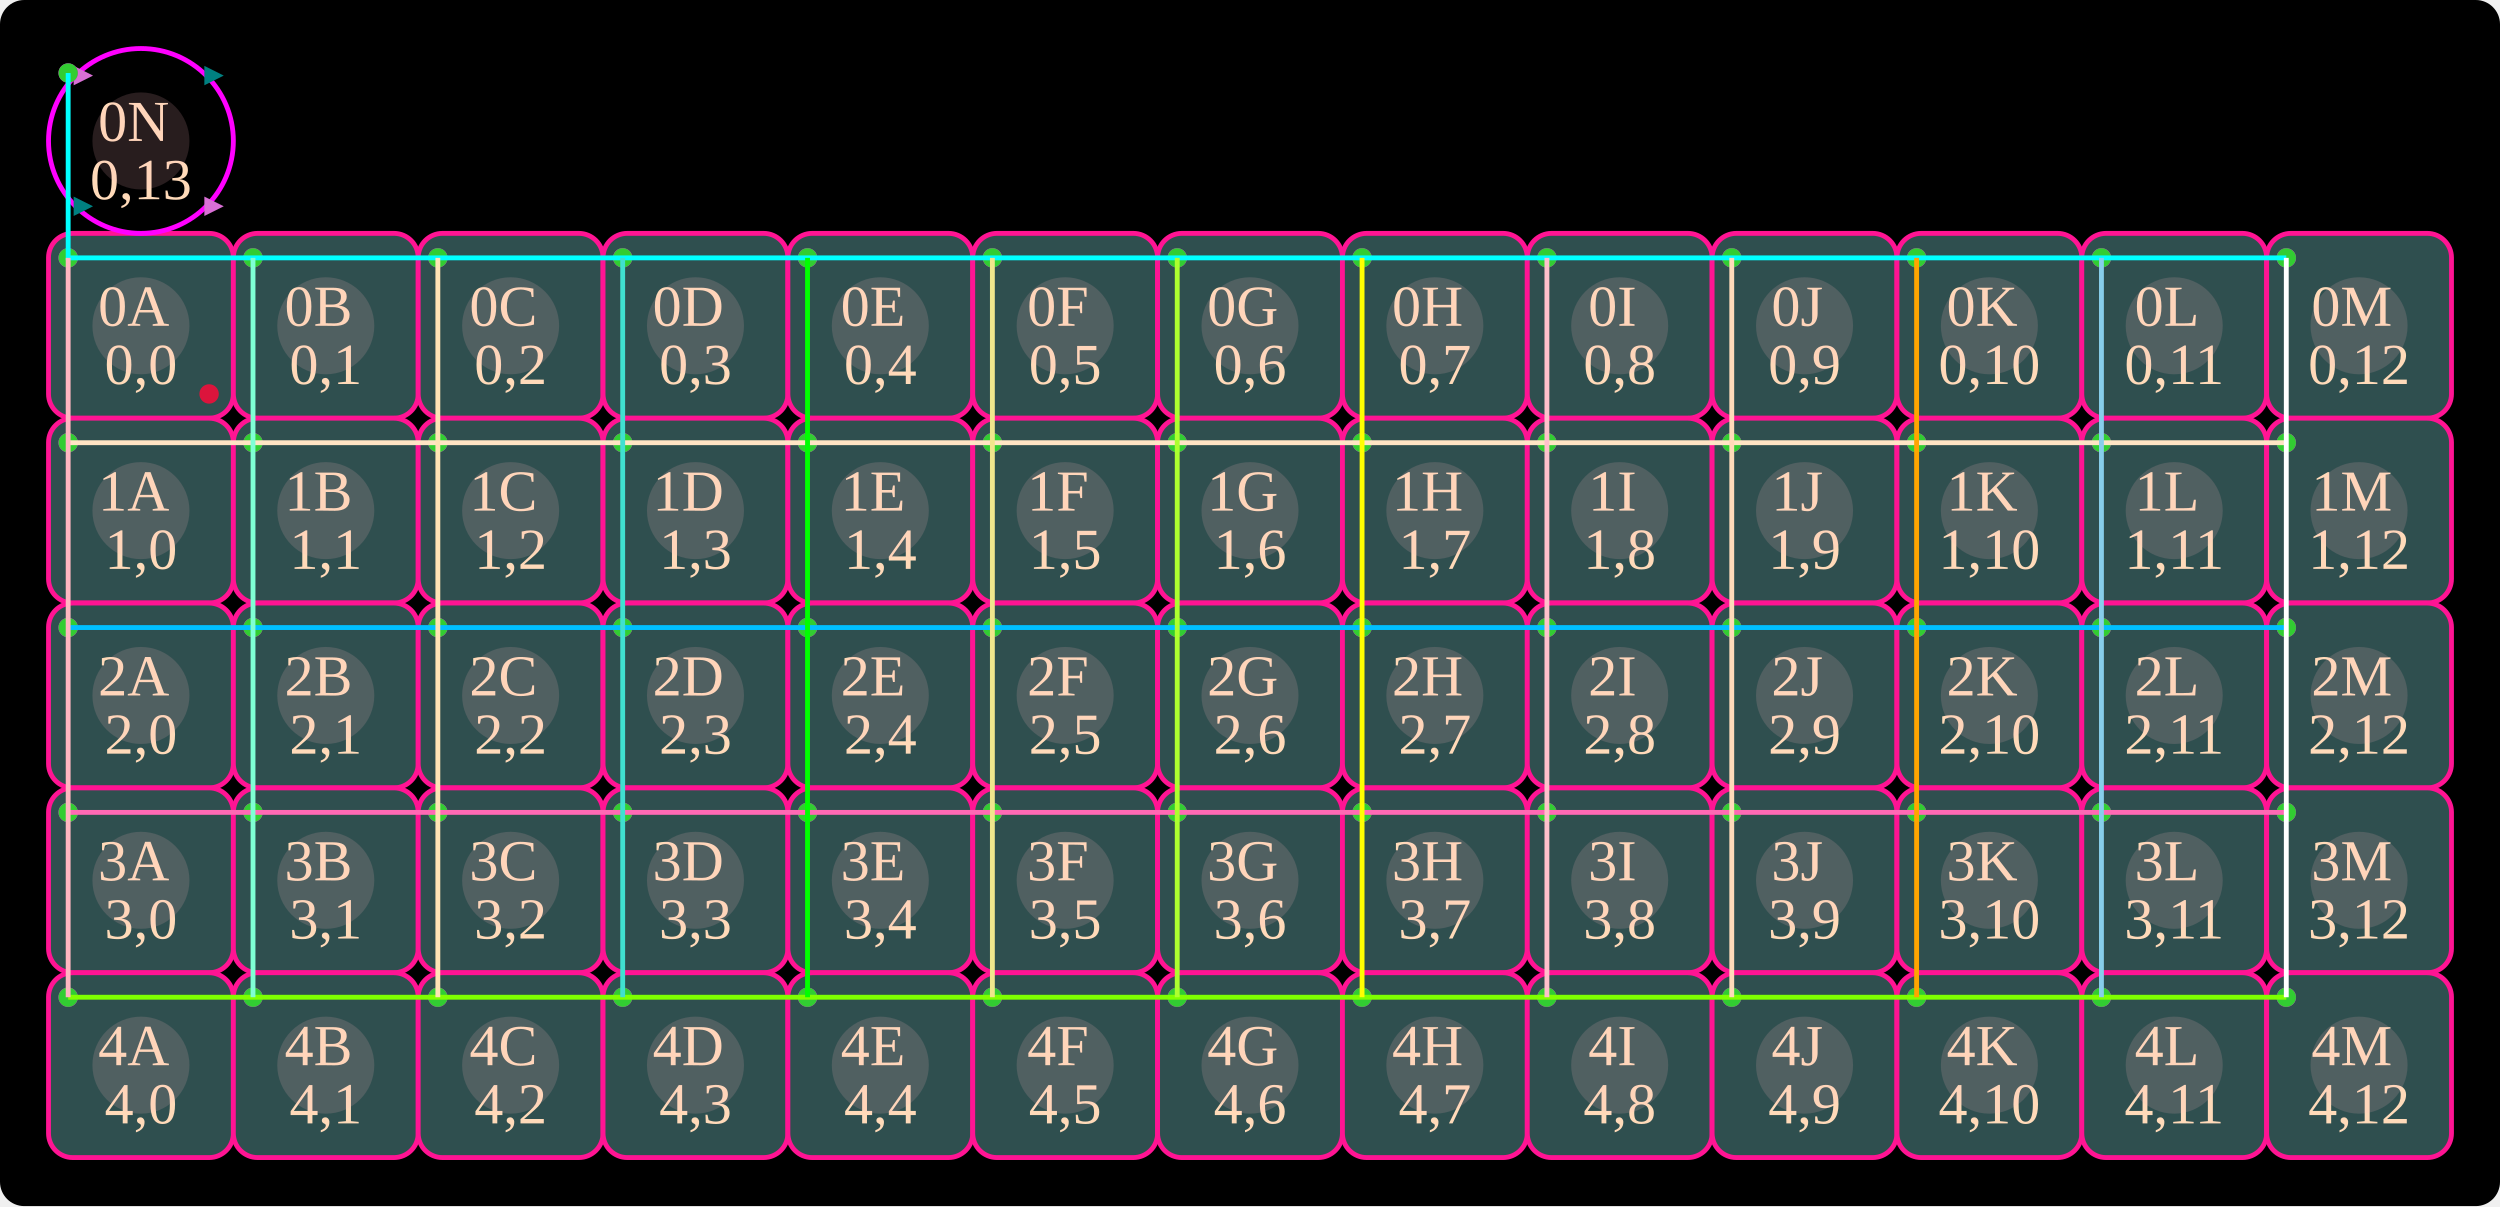
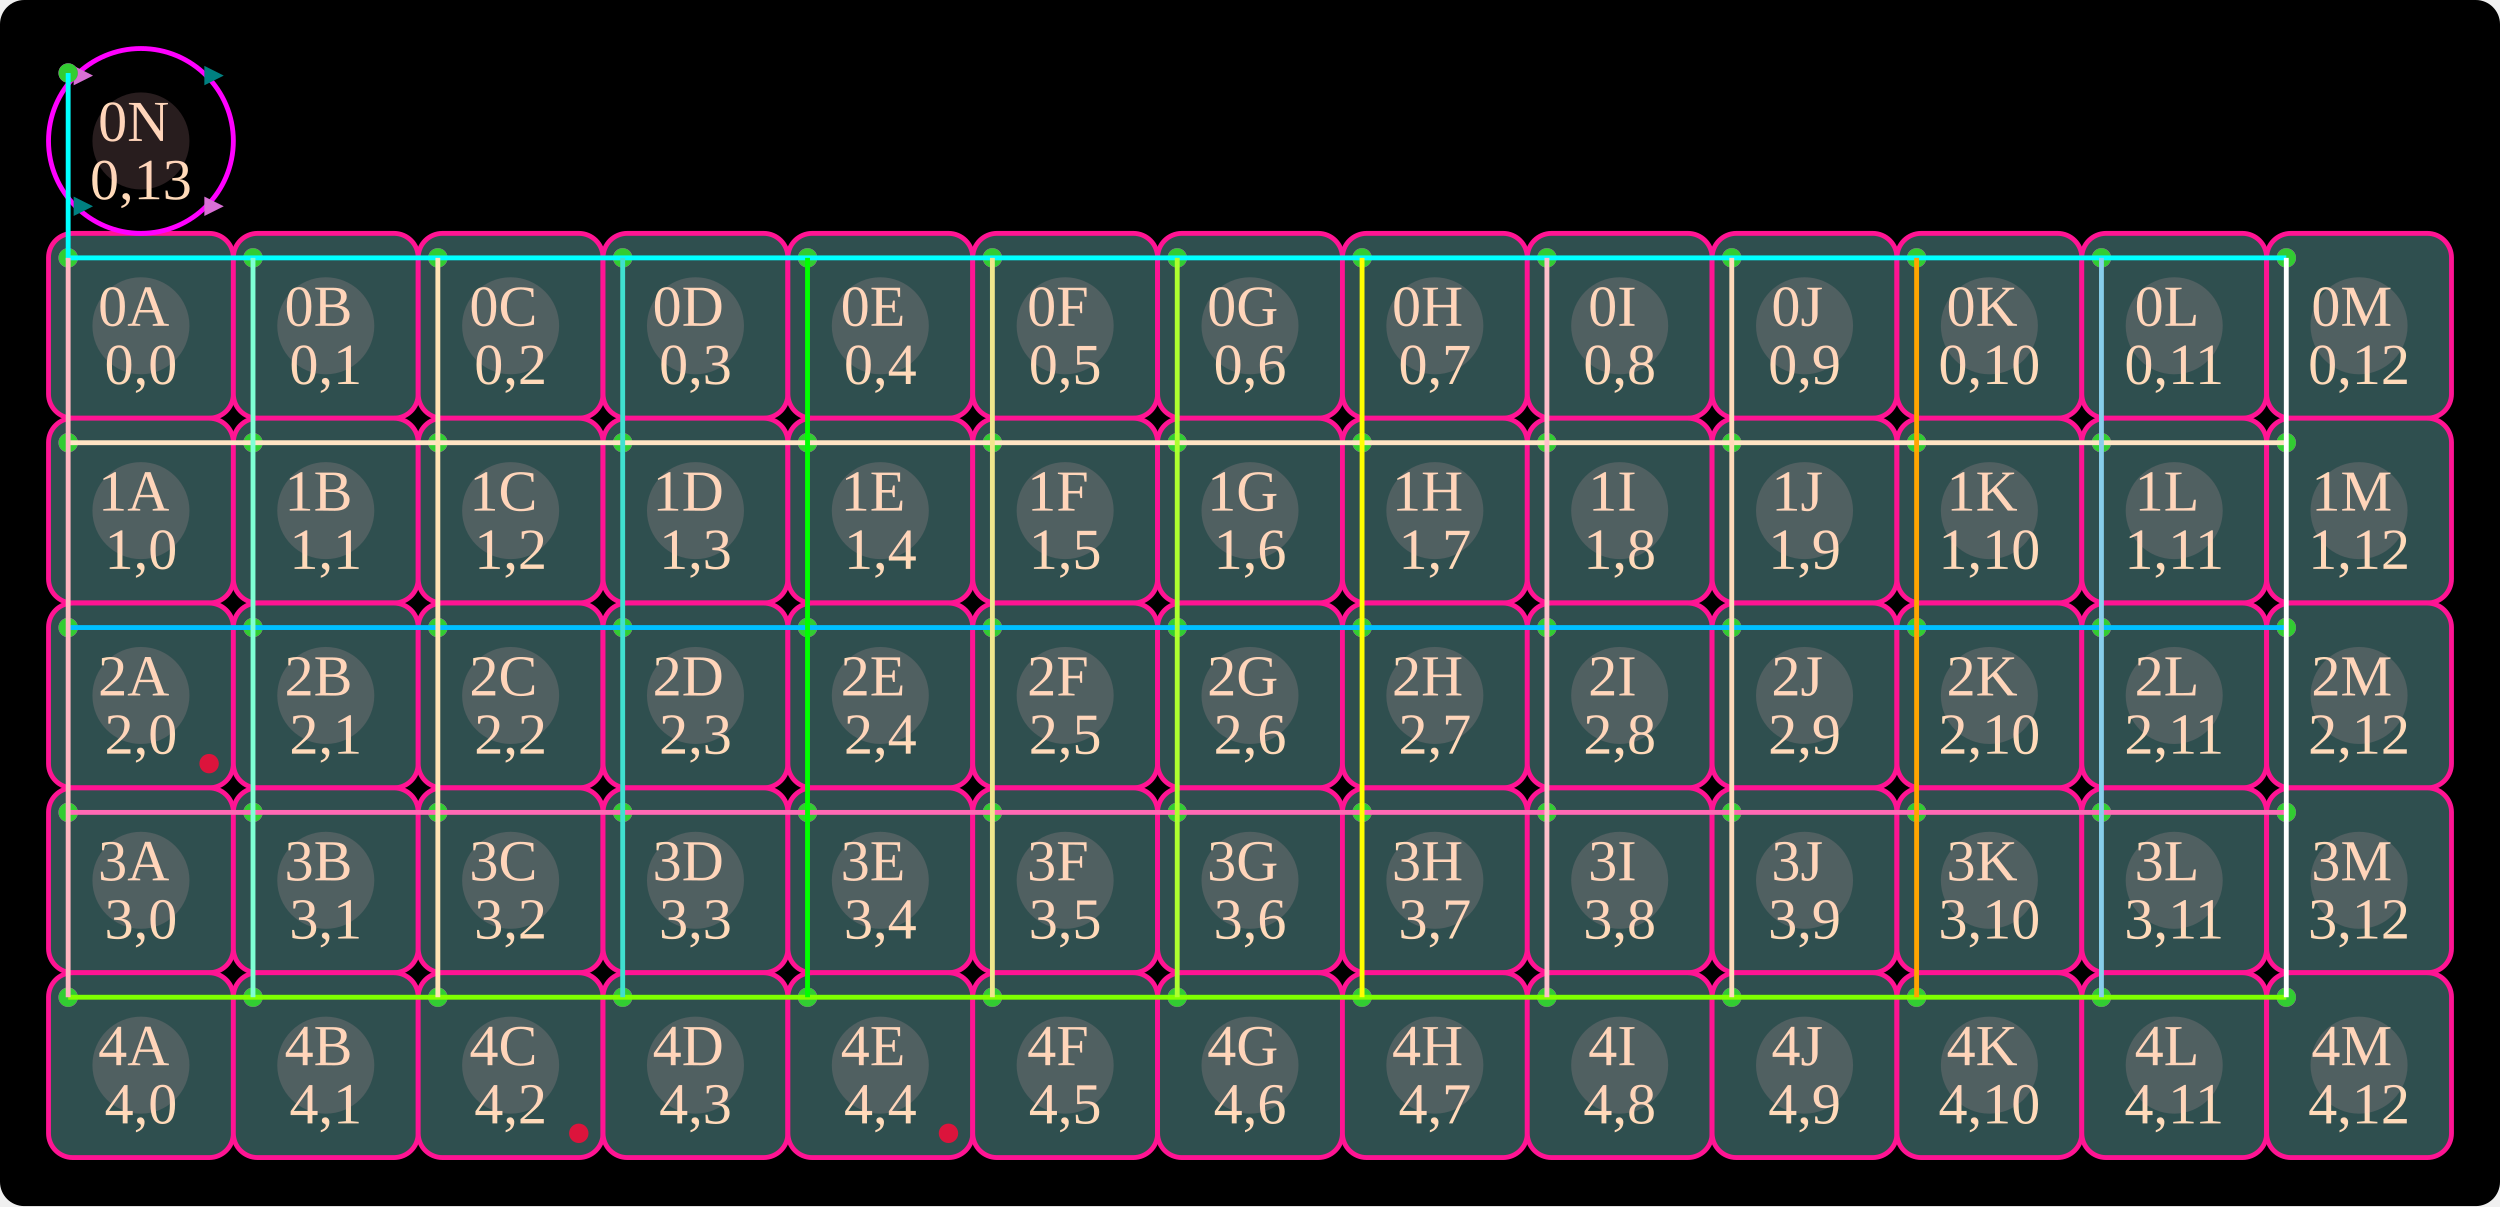
<svg xmlns="http://www.w3.org/2000/svg" width="1288.25" height="621.5" viewBox="-5 -5 257.65 124.3">
  <defs>
    <marker markerWidth="4.0" markerHeight="4.04" viewBox="-0.1 -0.51 1.0 1.01" orient="auto" id="d0">
      <path d="M-0.1,0.5 L-0.1,-0.5 L0.9,0 Z" fill="orchid" />
    </marker>
    <marker markerWidth="4.0" markerHeight="4.04" viewBox="-0.1 -0.51 1.0 1.01" orient="auto" id="d1">
      <path d="M-0.1,0.5 L-0.1,-0.5 L0.9,0 Z" fill="teal" />
    </marker>
  </defs>
  <rect x="-5" y="-5" width="257.65" height="124.3" fill="black" rx="2.5" ry="2.5" />
  <rect x="0.0" y="19.05" width="19.05" height="19.05" rx="2.5" ry="2.5" fill="darkslategray" stroke="deeppink" stroke-width="0.5" />
  <rect x="19.05" y="19.05" width="19.05" height="19.05" rx="2.5" ry="2.5" fill="darkslategray" stroke="deeppink" stroke-width="0.5" />
  <rect x="38.1" y="19.05" width="19.05" height="19.05" rx="2.5" ry="2.5" fill="darkslategray" stroke="deeppink" stroke-width="0.5" />
  <rect x="57.15" y="19.05" width="19.05" height="19.05" rx="2.5" ry="2.5" fill="darkslategray" stroke="deeppink" stroke-width="0.5" />
  <rect x="76.2" y="19.05" width="19.05" height="19.05" rx="2.5" ry="2.5" fill="darkslategray" stroke="deeppink" stroke-width="0.5" />
  <rect x="95.25" y="19.05" width="19.05" height="19.05" rx="2.5" ry="2.5" fill="darkslategray" stroke="deeppink" stroke-width="0.5" />
  <rect x="114.3" y="19.05" width="19.05" height="19.05" rx="2.5" ry="2.5" fill="darkslategray" stroke="deeppink" stroke-width="0.5" />
  <rect x="133.35" y="19.05" width="19.05" height="19.05" rx="2.5" ry="2.5" fill="darkslategray" stroke="deeppink" stroke-width="0.5" />
  <rect x="152.4" y="19.05" width="19.05" height="19.05" rx="2.5" ry="2.5" fill="darkslategray" stroke="deeppink" stroke-width="0.5" />
  <rect x="171.45" y="19.05" width="19.05" height="19.05" rx="2.5" ry="2.5" fill="darkslategray" stroke="deeppink" stroke-width="0.5" />
  <rect x="190.5" y="19.05" width="19.05" height="19.05" rx="2.5" ry="2.5" fill="darkslategray" stroke="deeppink" stroke-width="0.5" />
  <rect x="209.55" y="19.05" width="19.05" height="19.05" rx="2.5" ry="2.5" fill="darkslategray" stroke="deeppink" stroke-width="0.5" />
  <rect x="228.6" y="19.05" width="19.05" height="19.05" rx="2.5" ry="2.5" fill="darkslategray" stroke="deeppink" stroke-width="0.5" />
  <rect x="0.0" y="38.1" width="19.05" height="19.05" rx="2.5" ry="2.5" fill="darkslategray" stroke="deeppink" stroke-width="0.5" />
  <rect x="19.05" y="38.1" width="19.05" height="19.05" rx="2.5" ry="2.5" fill="darkslategray" stroke="deeppink" stroke-width="0.5" />
  <rect x="38.1" y="38.1" width="19.05" height="19.05" rx="2.5" ry="2.5" fill="darkslategray" stroke="deeppink" stroke-width="0.5" />
  <rect x="57.15" y="38.1" width="19.05" height="19.05" rx="2.5" ry="2.5" fill="darkslategray" stroke="deeppink" stroke-width="0.5" />
  <rect x="76.2" y="38.1" width="19.05" height="19.05" rx="2.5" ry="2.5" fill="darkslategray" stroke="deeppink" stroke-width="0.5" />
  <rect x="95.25" y="38.1" width="19.05" height="19.05" rx="2.5" ry="2.5" fill="darkslategray" stroke="deeppink" stroke-width="0.5" />
  <rect x="114.3" y="38.1" width="19.05" height="19.05" rx="2.5" ry="2.5" fill="darkslategray" stroke="deeppink" stroke-width="0.5" />
  <rect x="133.35" y="38.1" width="19.05" height="19.05" rx="2.5" ry="2.5" fill="darkslategray" stroke="deeppink" stroke-width="0.5" />
  <rect x="152.4" y="38.1" width="19.05" height="19.05" rx="2.5" ry="2.5" fill="darkslategray" stroke="deeppink" stroke-width="0.5" />
  <rect x="171.45" y="38.1" width="19.05" height="19.05" rx="2.5" ry="2.5" fill="darkslategray" stroke="deeppink" stroke-width="0.5" />
  <rect x="190.5" y="38.1" width="19.05" height="19.05" rx="2.5" ry="2.5" fill="darkslategray" stroke="deeppink" stroke-width="0.5" />
  <rect x="209.55" y="38.1" width="19.05" height="19.05" rx="2.5" ry="2.5" fill="darkslategray" stroke="deeppink" stroke-width="0.5" />
  <rect x="228.6" y="38.1" width="19.05" height="19.05" rx="2.5" ry="2.5" fill="darkslategray" stroke="deeppink" stroke-width="0.5" />
  <rect x="0.0" y="57.15" width="19.05" height="19.05" rx="2.5" ry="2.5" fill="darkslategray" stroke="deeppink" stroke-width="0.5" />
  <rect x="19.05" y="57.15" width="19.05" height="19.05" rx="2.5" ry="2.5" fill="darkslategray" stroke="deeppink" stroke-width="0.5" />
  <rect x="38.1" y="57.15" width="19.05" height="19.05" rx="2.5" ry="2.5" fill="darkslategray" stroke="deeppink" stroke-width="0.5" />
  <rect x="57.15" y="57.15" width="19.05" height="19.05" rx="2.5" ry="2.5" fill="darkslategray" stroke="deeppink" stroke-width="0.5" />
  <rect x="76.2" y="57.15" width="19.05" height="19.05" rx="2.5" ry="2.5" fill="darkslategray" stroke="deeppink" stroke-width="0.5" />
  <rect x="95.25" y="57.15" width="19.05" height="19.05" rx="2.5" ry="2.5" fill="darkslategray" stroke="deeppink" stroke-width="0.5" />
  <rect x="114.3" y="57.15" width="19.05" height="19.05" rx="2.5" ry="2.5" fill="darkslategray" stroke="deeppink" stroke-width="0.5" />
  <rect x="133.35" y="57.15" width="19.05" height="19.05" rx="2.5" ry="2.5" fill="darkslategray" stroke="deeppink" stroke-width="0.5" />
  <rect x="152.4" y="57.15" width="19.05" height="19.05" rx="2.5" ry="2.5" fill="darkslategray" stroke="deeppink" stroke-width="0.5" />
  <rect x="171.45" y="57.15" width="19.05" height="19.05" rx="2.5" ry="2.5" fill="darkslategray" stroke="deeppink" stroke-width="0.5" />
  <rect x="190.5" y="57.15" width="19.05" height="19.05" rx="2.5" ry="2.5" fill="darkslategray" stroke="deeppink" stroke-width="0.5" />
  <rect x="209.55" y="57.15" width="19.05" height="19.05" rx="2.5" ry="2.5" fill="darkslategray" stroke="deeppink" stroke-width="0.5" />
  <rect x="228.6" y="57.15" width="19.05" height="19.05" rx="2.5" ry="2.5" fill="darkslategray" stroke="deeppink" stroke-width="0.5" />
  <rect x="0.0" y="76.2" width="19.05" height="19.05" rx="2.5" ry="2.5" fill="darkslategray" stroke="deeppink" stroke-width="0.5" />
  <rect x="19.05" y="76.2" width="19.05" height="19.05" rx="2.5" ry="2.5" fill="darkslategray" stroke="deeppink" stroke-width="0.5" />
  <rect x="38.1" y="76.2" width="19.05" height="19.05" rx="2.5" ry="2.5" fill="darkslategray" stroke="deeppink" stroke-width="0.5" />
  <rect x="57.15" y="76.2" width="19.05" height="19.05" rx="2.5" ry="2.5" fill="darkslategray" stroke="deeppink" stroke-width="0.5" />
  <rect x="76.2" y="76.2" width="19.05" height="19.05" rx="2.5" ry="2.5" fill="darkslategray" stroke="deeppink" stroke-width="0.5" />
  <rect x="95.25" y="76.2" width="19.05" height="19.05" rx="2.5" ry="2.5" fill="darkslategray" stroke="deeppink" stroke-width="0.5" />
  <rect x="114.3" y="76.2" width="19.05" height="19.05" rx="2.5" ry="2.5" fill="darkslategray" stroke="deeppink" stroke-width="0.5" />
  <rect x="133.35" y="76.2" width="19.05" height="19.05" rx="2.5" ry="2.5" fill="darkslategray" stroke="deeppink" stroke-width="0.5" />
  <rect x="152.4" y="76.2" width="19.05" height="19.05" rx="2.5" ry="2.5" fill="darkslategray" stroke="deeppink" stroke-width="0.5" />
  <rect x="171.45" y="76.2" width="19.05" height="19.05" rx="2.5" ry="2.5" fill="darkslategray" stroke="deeppink" stroke-width="0.5" />
  <rect x="190.5" y="76.2" width="19.05" height="19.05" rx="2.5" ry="2.5" fill="darkslategray" stroke="deeppink" stroke-width="0.5" />
  <rect x="209.55" y="76.2" width="19.05" height="19.05" rx="2.5" ry="2.5" fill="darkslategray" stroke="deeppink" stroke-width="0.5" />
  <rect x="228.6" y="76.2" width="19.05" height="19.05" rx="2.5" ry="2.5" fill="darkslategray" stroke="deeppink" stroke-width="0.5" />
  <rect x="0.0" y="95.25" width="19.05" height="19.05" rx="2.5" ry="2.5" fill="darkslategray" stroke="deeppink" stroke-width="0.5" />
  <rect x="19.05" y="95.25" width="19.05" height="19.05" rx="2.5" ry="2.5" fill="darkslategray" stroke="deeppink" stroke-width="0.5" />
  <rect x="38.1" y="95.25" width="19.05" height="19.05" rx="2.5" ry="2.5" fill="darkslategray" stroke="deeppink" stroke-width="0.5" />
  <rect x="57.15" y="95.25" width="19.05" height="19.05" rx="2.5" ry="2.5" fill="darkslategray" stroke="deeppink" stroke-width="0.5" />
  <rect x="76.2" y="95.25" width="19.05" height="19.05" rx="2.5" ry="2.5" fill="darkslategray" stroke="deeppink" stroke-width="0.5" />
  <rect x="95.25" y="95.25" width="19.05" height="19.05" rx="2.5" ry="2.5" fill="darkslategray" stroke="deeppink" stroke-width="0.5" />
  <rect x="114.3" y="95.25" width="19.05" height="19.05" rx="2.5" ry="2.5" fill="darkslategray" stroke="deeppink" stroke-width="0.5" />
  <rect x="133.35" y="95.25" width="19.05" height="19.05" rx="2.5" ry="2.5" fill="darkslategray" stroke="deeppink" stroke-width="0.5" />
  <rect x="152.4" y="95.25" width="19.05" height="19.05" rx="2.5" ry="2.5" fill="darkslategray" stroke="deeppink" stroke-width="0.5" />
  <rect x="171.45" y="95.25" width="19.05" height="19.05" rx="2.5" ry="2.5" fill="darkslategray" stroke="deeppink" stroke-width="0.5" />
  <rect x="190.5" y="95.25" width="19.05" height="19.05" rx="2.5" ry="2.5" fill="darkslategray" stroke="deeppink" stroke-width="0.5" />
  <rect x="209.55" y="95.25" width="19.05" height="19.05" rx="2.5" ry="2.5" fill="darkslategray" stroke="deeppink" stroke-width="0.5" />
  <rect x="228.6" y="95.25" width="19.05" height="19.05" rx="2.5" ry="2.5" fill="darkslategray" stroke="deeppink" stroke-width="0.5" />
  <circle cx="9.525" cy="9.525" r="9.525" stroke="fuchsia" stroke-width="0.5" />
  <path d="M16.26,16.26 L16.26,16.26" stroke="fuchsia" stroke-width="0.5" fill="none" marker-end="url(#d0)" />
  <path d="M2.79,2.79 L2.79,2.79" stroke="fuchsia" stroke-width="0.5" fill="none" marker-end="url(#d0)" />
  <path d="M2.79,16.26 L2.79,16.26" stroke="fuchsia" stroke-width="0.5" fill="none" marker-end="url(#d1)" />
  <path d="M16.26,2.79 L16.26,2.79" stroke="fuchsia" stroke-width="0.5" fill="none" marker-end="url(#d1)" />
  <circle cx="2.025" cy="21.575" r="1.0" fill="fuchsia" stroke-width="0.5" />
  <circle cx="21.075" cy="21.575" r="1.0" fill="fuchsia" stroke-width="0.5" />
  <circle cx="40.125" cy="21.575" r="1.0" fill="fuchsia" stroke-width="0.5" />
  <circle cx="59.175" cy="21.575" r="1.0" fill="fuchsia" stroke-width="0.5" />
  <circle cx="78.225" cy="21.575" r="1.0" fill="fuchsia" stroke-width="0.5" />
  <circle cx="97.275" cy="21.575" r="1.0" fill="fuchsia" stroke-width="0.5" />
  <circle cx="116.325" cy="21.575" r="1.0" fill="fuchsia" stroke-width="0.5" />
  <circle cx="135.375" cy="21.575" r="1.0" fill="fuchsia" stroke-width="0.5" />
  <circle cx="154.425" cy="21.575" r="1.0" fill="fuchsia" stroke-width="0.5" />
  <circle cx="173.475" cy="21.575" r="1.0" fill="fuchsia" stroke-width="0.5" />
  <circle cx="192.525" cy="21.575" r="1.0" fill="fuchsia" stroke-width="0.5" />
  <circle cx="211.575" cy="21.575" r="1.0" fill="fuchsia" stroke-width="0.5" />
  <circle cx="230.625" cy="21.575" r="1.0" fill="fuchsia" stroke-width="0.5" />
  <circle cx="2.025" cy="2.525" r="1.0" fill="fuchsia" stroke-width="0.5" />
  <circle cx="2.025" cy="40.625" r="1.0" fill="fuchsia" stroke-width="0.5" />
  <circle cx="21.075" cy="40.625" r="1.0" fill="fuchsia" stroke-width="0.5" />
  <circle cx="40.125" cy="40.625" r="1.0" fill="fuchsia" stroke-width="0.5" />
  <circle cx="59.175" cy="40.625" r="1.0" fill="fuchsia" stroke-width="0.5" />
  <circle cx="78.225" cy="40.625" r="1.0" fill="fuchsia" stroke-width="0.5" />
  <circle cx="97.275" cy="40.625" r="1.0" fill="fuchsia" stroke-width="0.5" />
  <circle cx="116.325" cy="40.625" r="1.0" fill="fuchsia" stroke-width="0.5" />
  <circle cx="135.375" cy="40.625" r="1.0" fill="fuchsia" stroke-width="0.5" />
  <circle cx="154.425" cy="40.625" r="1.0" fill="fuchsia" stroke-width="0.5" />
  <circle cx="173.475" cy="40.625" r="1.0" fill="fuchsia" stroke-width="0.5" />
  <circle cx="192.525" cy="40.625" r="1.0" fill="fuchsia" stroke-width="0.5" />
  <circle cx="211.575" cy="40.625" r="1.0" fill="fuchsia" stroke-width="0.5" />
  <circle cx="230.625" cy="40.625" r="1.0" fill="fuchsia" stroke-width="0.5" />
  <circle cx="2.025" cy="59.675" r="1.0" fill="fuchsia" stroke-width="0.5" />
  <circle cx="21.075" cy="59.675" r="1.0" fill="fuchsia" stroke-width="0.5" />
  <circle cx="40.125" cy="59.675" r="1.0" fill="fuchsia" stroke-width="0.5" />
  <circle cx="59.175" cy="59.675" r="1.0" fill="fuchsia" stroke-width="0.5" />
  <circle cx="78.225" cy="59.675" r="1.0" fill="fuchsia" stroke-width="0.5" />
  <circle cx="97.275" cy="59.675" r="1.0" fill="fuchsia" stroke-width="0.5" />
  <circle cx="116.325" cy="59.675" r="1.0" fill="fuchsia" stroke-width="0.5" />
  <circle cx="135.375" cy="59.675" r="1.0" fill="fuchsia" stroke-width="0.5" />
  <circle cx="154.425" cy="59.675" r="1.0" fill="fuchsia" stroke-width="0.5" />
  <circle cx="173.475" cy="59.675" r="1.0" fill="fuchsia" stroke-width="0.5" />
  <circle cx="192.525" cy="59.675" r="1.0" fill="fuchsia" stroke-width="0.5" />
  <circle cx="211.575" cy="59.675" r="1.0" fill="fuchsia" stroke-width="0.5" />
  <circle cx="230.625" cy="59.675" r="1.0" fill="fuchsia" stroke-width="0.5" />
  <circle cx="2.025" cy="78.725" r="1.0" fill="fuchsia" stroke-width="0.5" />
  <circle cx="21.075" cy="78.725" r="1.0" fill="fuchsia" stroke-width="0.5" />
  <circle cx="40.125" cy="78.725" r="1.0" fill="fuchsia" stroke-width="0.5" />
  <circle cx="59.175" cy="78.725" r="1.0" fill="fuchsia" stroke-width="0.5" />
  <circle cx="78.225" cy="78.725" r="1.0" fill="fuchsia" stroke-width="0.5" />
  <circle cx="97.275" cy="78.725" r="1.0" fill="fuchsia" stroke-width="0.5" />
  <circle cx="116.325" cy="78.725" r="1.0" fill="fuchsia" stroke-width="0.5" />
  <circle cx="135.375" cy="78.725" r="1.0" fill="fuchsia" stroke-width="0.5" />
  <circle cx="154.425" cy="78.725" r="1.0" fill="fuchsia" stroke-width="0.5" />
  <circle cx="173.475" cy="78.725" r="1.0" fill="fuchsia" stroke-width="0.5" />
  <circle cx="192.525" cy="78.725" r="1.0" fill="fuchsia" stroke-width="0.5" />
  <circle cx="211.575" cy="78.725" r="1.0" fill="fuchsia" stroke-width="0.5" />
  <circle cx="230.625" cy="78.725" r="1.0" fill="fuchsia" stroke-width="0.5" />
  <circle cx="2.025" cy="97.775" r="1.0" fill="fuchsia" stroke-width="0.5" />
  <circle cx="21.075" cy="97.775" r="1.0" fill="fuchsia" stroke-width="0.5" />
  <circle cx="40.125" cy="97.775" r="1.0" fill="fuchsia" stroke-width="0.5" />
  <circle cx="59.175" cy="97.775" r="1.0" fill="fuchsia" stroke-width="0.5" />
  <circle cx="78.225" cy="97.775" r="1.0" fill="fuchsia" stroke-width="0.5" />
  <circle cx="97.275" cy="97.775" r="1.0" fill="fuchsia" stroke-width="0.5" />
  <circle cx="116.325" cy="97.775" r="1.0" fill="fuchsia" stroke-width="0.5" />
  <circle cx="135.375" cy="97.775" r="1.0" fill="fuchsia" stroke-width="0.5" />
  <circle cx="154.425" cy="97.775" r="1.0" fill="fuchsia" stroke-width="0.5" />
  <circle cx="173.475" cy="97.775" r="1.0" fill="fuchsia" stroke-width="0.5" />
  <circle cx="192.525" cy="97.775" r="1.0" fill="fuchsia" stroke-width="0.5" />
  <circle cx="211.575" cy="97.775" r="1.0" fill="fuchsia" stroke-width="0.5" />
  <circle cx="230.625" cy="97.775" r="1.0" fill="fuchsia" stroke-width="0.5" />
  <circle cx="2.025" cy="21.575" r="1.0" fill="limegreen" stroke-width="0.5" />
  <circle cx="21.075" cy="21.575" r="1.0" fill="limegreen" stroke-width="0.5" />
  <circle cx="40.125" cy="21.575" r="1.0" fill="limegreen" stroke-width="0.5" />
  <circle cx="59.175" cy="21.575" r="1.0" fill="limegreen" stroke-width="0.5" />
  <circle cx="78.225" cy="21.575" r="1.0" fill="limegreen" stroke-width="0.5" />
  <circle cx="97.275" cy="21.575" r="1.0" fill="limegreen" stroke-width="0.5" />
  <circle cx="116.325" cy="21.575" r="1.0" fill="limegreen" stroke-width="0.5" />
  <circle cx="135.375" cy="21.575" r="1.0" fill="limegreen" stroke-width="0.5" />
  <circle cx="154.425" cy="21.575" r="1.0" fill="limegreen" stroke-width="0.5" />
  <circle cx="173.475" cy="21.575" r="1.0" fill="limegreen" stroke-width="0.5" />
  <circle cx="192.525" cy="21.575" r="1.0" fill="limegreen" stroke-width="0.5" />
  <circle cx="211.575" cy="21.575" r="1.0" fill="limegreen" stroke-width="0.5" />
  <circle cx="230.625" cy="21.575" r="1.0" fill="limegreen" stroke-width="0.5" />
  <circle cx="2.025" cy="2.525" r="1.0" fill="limegreen" stroke-width="0.5" />
  <circle cx="2.025" cy="40.625" r="1.0" fill="limegreen" stroke-width="0.5" />
  <circle cx="21.075" cy="40.625" r="1.0" fill="limegreen" stroke-width="0.5" />
  <circle cx="40.125" cy="40.625" r="1.0" fill="limegreen" stroke-width="0.5" />
  <circle cx="59.175" cy="40.625" r="1.0" fill="limegreen" stroke-width="0.5" />
  <circle cx="78.225" cy="40.625" r="1.0" fill="limegreen" stroke-width="0.5" />
  <circle cx="97.275" cy="40.625" r="1.0" fill="limegreen" stroke-width="0.5" />
  <circle cx="116.325" cy="40.625" r="1.0" fill="limegreen" stroke-width="0.5" />
  <circle cx="135.375" cy="40.625" r="1.0" fill="limegreen" stroke-width="0.5" />
  <circle cx="154.425" cy="40.625" r="1.0" fill="limegreen" stroke-width="0.5" />
  <circle cx="173.475" cy="40.625" r="1.0" fill="limegreen" stroke-width="0.5" />
  <circle cx="192.525" cy="40.625" r="1.0" fill="limegreen" stroke-width="0.5" />
  <circle cx="211.575" cy="40.625" r="1.0" fill="limegreen" stroke-width="0.5" />
  <circle cx="230.625" cy="40.625" r="1.0" fill="limegreen" stroke-width="0.5" />
  <circle cx="2.025" cy="59.675" r="1.0" fill="limegreen" stroke-width="0.5" />
  <circle cx="21.075" cy="59.675" r="1.0" fill="limegreen" stroke-width="0.5" />
  <circle cx="40.125" cy="59.675" r="1.0" fill="limegreen" stroke-width="0.5" />
  <circle cx="59.175" cy="59.675" r="1.0" fill="limegreen" stroke-width="0.5" />
  <circle cx="78.225" cy="59.675" r="1.0" fill="limegreen" stroke-width="0.5" />
  <circle cx="97.275" cy="59.675" r="1.0" fill="limegreen" stroke-width="0.5" />
  <circle cx="116.325" cy="59.675" r="1.0" fill="limegreen" stroke-width="0.5" />
  <circle cx="135.375" cy="59.675" r="1.0" fill="limegreen" stroke-width="0.5" />
  <circle cx="154.425" cy="59.675" r="1.0" fill="limegreen" stroke-width="0.5" />
  <circle cx="173.475" cy="59.675" r="1.0" fill="limegreen" stroke-width="0.5" />
  <circle cx="192.525" cy="59.675" r="1.0" fill="limegreen" stroke-width="0.5" />
  <circle cx="211.575" cy="59.675" r="1.0" fill="limegreen" stroke-width="0.5" />
  <circle cx="230.625" cy="59.675" r="1.0" fill="limegreen" stroke-width="0.5" />
  <circle cx="2.025" cy="78.725" r="1.0" fill="limegreen" stroke-width="0.5" />
  <circle cx="21.075" cy="78.725" r="1.0" fill="limegreen" stroke-width="0.5" />
  <circle cx="40.125" cy="78.725" r="1.0" fill="limegreen" stroke-width="0.5" />
  <circle cx="59.175" cy="78.725" r="1.0" fill="limegreen" stroke-width="0.5" />
  <circle cx="78.225" cy="78.725" r="1.0" fill="limegreen" stroke-width="0.5" />
  <circle cx="97.275" cy="78.725" r="1.0" fill="limegreen" stroke-width="0.5" />
  <circle cx="116.325" cy="78.725" r="1.0" fill="limegreen" stroke-width="0.5" />
  <circle cx="135.375" cy="78.725" r="1.0" fill="limegreen" stroke-width="0.5" />
  <circle cx="154.425" cy="78.725" r="1.0" fill="limegreen" stroke-width="0.5" />
  <circle cx="173.475" cy="78.725" r="1.0" fill="limegreen" stroke-width="0.5" />
  <circle cx="192.525" cy="78.725" r="1.0" fill="limegreen" stroke-width="0.5" />
  <circle cx="211.575" cy="78.725" r="1.0" fill="limegreen" stroke-width="0.5" />
  <circle cx="230.625" cy="78.725" r="1.0" fill="limegreen" stroke-width="0.5" />
  <circle cx="2.025" cy="97.775" r="1.0" fill="limegreen" stroke-width="0.5" />
  <circle cx="21.075" cy="97.775" r="1.0" fill="limegreen" stroke-width="0.5" />
  <circle cx="40.125" cy="97.775" r="1.0" fill="limegreen" stroke-width="0.5" />
  <circle cx="59.175" cy="97.775" r="1.0" fill="limegreen" stroke-width="0.5" />
  <circle cx="78.225" cy="97.775" r="1.0" fill="limegreen" stroke-width="0.5" />
  <circle cx="97.275" cy="97.775" r="1.0" fill="limegreen" stroke-width="0.5" />
  <circle cx="116.325" cy="97.775" r="1.0" fill="limegreen" stroke-width="0.5" />
  <circle cx="135.375" cy="97.775" r="1.0" fill="limegreen" stroke-width="0.5" />
  <circle cx="154.425" cy="97.775" r="1.0" fill="limegreen" stroke-width="0.5" />
  <circle cx="173.475" cy="97.775" r="1.0" fill="limegreen" stroke-width="0.5" />
  <circle cx="192.525" cy="97.775" r="1.0" fill="limegreen" stroke-width="0.5" />
  <circle cx="211.575" cy="97.775" r="1.0" fill="limegreen" stroke-width="0.5" />
  <circle cx="230.625" cy="97.775" r="1.0" fill="limegreen" stroke-width="0.5" />
  <path d="M2.025,2.525 L2.025,21.575 L21.075,21.575 L40.125,21.575 L59.175,21.575 L78.225,21.575 L97.275,21.575 L116.325,21.575 L135.375,21.575 L154.425,21.575 L173.475,21.575 L192.525,21.575 L211.575,21.575 L230.625,21.575" stroke="aqua" fill="none" stroke-width="0.5">
</path>
  <path d="M2.025,40.625 L21.075,40.625 L40.125,40.625 L59.175,40.625 L78.225,40.625 L97.275,40.625 L116.325,40.625 L135.375,40.625 L154.425,40.625 L173.475,40.625 L192.525,40.625 L211.575,40.625 L230.625,40.625" stroke="bisque" fill="none" stroke-width="0.5">
</path>
  <path d="M2.025,59.675 L21.075,59.675 L40.125,59.675 L59.175,59.675 L78.225,59.675 L97.275,59.675 L116.325,59.675 L135.375,59.675 L154.425,59.675 L173.475,59.675 L192.525,59.675 L211.575,59.675 L230.625,59.675" stroke="deepskyblue" fill="none" stroke-width="0.5">
</path>
  <path d="M2.025,78.725 L21.075,78.725 L40.125,78.725 L59.175,78.725 L78.225,78.725 L97.275,78.725 L116.325,78.725 L135.375,78.725 L154.425,78.725 L173.475,78.725 L192.525,78.725 L211.575,78.725 L230.625,78.725" stroke="hotpink" fill="none" stroke-width="0.5">
</path>
  <path d="M2.025,97.775 L21.075,97.775 L40.125,97.775 L59.175,97.775 L78.225,97.775 L97.275,97.775 L116.325,97.775 L135.375,97.775 L154.425,97.775 L173.475,97.775 L192.525,97.775 L211.575,97.775 L230.625,97.775" stroke="chartreuse" fill="none" stroke-width="0.5">
</path>
  <path d="M2.025,21.575 L2.025,40.625 L2.025,59.675 L2.025,78.725 L2.025,97.775" stroke="lightpink" fill="none" stroke-width="0.5">
</path>
  <path d="M21.075,21.575 L21.075,40.625 L21.075,59.675 L21.075,78.725 L21.075,97.775" stroke="aquamarine" fill="none" stroke-width="0.5">
</path>
  <path d="M40.125,21.575 L40.125,40.625 L40.125,59.675 L40.125,78.725 L40.125,97.775" stroke="moccasin" fill="none" stroke-width="0.5">
</path>
  <path d="M59.175,21.575 L59.175,40.625 L59.175,59.675 L59.175,78.725 L59.175,97.775" stroke="turquoise" fill="none" stroke-width="0.5">
</path>
  <path d="M78.225,21.575 L78.225,40.625 L78.225,59.675 L78.225,78.725 L78.225,97.775" stroke="lime" fill="none" stroke-width="0.5">
</path>
  <path d="M97.275,21.575 L97.275,40.625 L97.275,59.675 L97.275,78.725 L97.275,97.775" stroke="khaki" fill="none" stroke-width="0.5">
</path>
  <path d="M116.325,21.575 L116.325,40.625 L116.325,59.675 L116.325,78.725 L116.325,97.775" stroke="greenyellow" fill="none" stroke-width="0.5">
</path>
  <path d="M135.375,21.575 L135.375,40.625 L135.375,59.675 L135.375,78.725 L135.375,97.775" stroke="yellow" fill="none" stroke-width="0.5">
</path>
  <path d="M154.425,21.575 L154.425,40.625 L154.425,59.675 L154.425,78.725 L154.425,97.775" stroke="pink" fill="none" stroke-width="0.5">
</path>
  <path d="M173.475,21.575 L173.475,40.625 L173.475,59.675 L173.475,78.725 L173.475,97.775" stroke="peachpuff" fill="none" stroke-width="0.5">
</path>
  <path d="M192.525,21.575 L192.525,40.625 L192.525,59.675 L192.525,78.725 L192.525,97.775" stroke="orange" fill="none" stroke-width="0.5">
</path>
  <path d="M211.575,21.575 L211.575,40.625 L211.575,59.675 L211.575,78.725 L211.575,97.775" stroke="skyblue" fill="none" stroke-width="0.5">
</path>
  <path d="M230.625,21.575 L230.625,40.625 L230.625,59.675 L230.625,78.725 L230.625,97.775" stroke="white" fill="none" stroke-width="0.5">
</path>
  <path d="M2.025,2.525" stroke="goldenrod" fill="none" stroke-width="0.5">
</path>
  <text x="9.525" y="28.575" font-size="6" fill="peachpuff" text-anchor="middle">
    <tspan x="9.525" dy="0.0em">0A</tspan>
    <tspan x="9.525" dy="1em">  0,0</tspan>
  </text>
  <text x="28.575" y="28.575" font-size="6" fill="peachpuff" text-anchor="middle">
    <tspan x="28.575" dy="0.0em">0B</tspan>
    <tspan x="28.575" dy="1em">  0,1</tspan>
  </text>
  <text x="47.625" y="28.575" font-size="6" fill="peachpuff" text-anchor="middle">
    <tspan x="47.625" dy="0.0em">0C</tspan>
    <tspan x="47.625" dy="1em">  0,2</tspan>
  </text>
  <text x="66.675" y="28.575" font-size="6" fill="peachpuff" text-anchor="middle">
    <tspan x="66.675" dy="0.0em">0D</tspan>
    <tspan x="66.675" dy="1em">  0,3</tspan>
  </text>
  <text x="85.725" y="28.575" font-size="6" fill="peachpuff" text-anchor="middle">
    <tspan x="85.725" dy="0.0em">0E</tspan>
    <tspan x="85.725" dy="1em">  0,4</tspan>
  </text>
  <text x="104.775" y="28.575" font-size="6" fill="peachpuff" text-anchor="middle">
    <tspan x="104.775" dy="0.0em">0F</tspan>
    <tspan x="104.775" dy="1em">  0,5</tspan>
  </text>
  <text x="123.825" y="28.575" font-size="6" fill="peachpuff" text-anchor="middle">
    <tspan x="123.825" dy="0.0em">0G</tspan>
    <tspan x="123.825" dy="1em">  0,6</tspan>
  </text>
  <text x="142.875" y="28.575" font-size="6" fill="peachpuff" text-anchor="middle">
    <tspan x="142.875" dy="0.0em">0H</tspan>
    <tspan x="142.875" dy="1em">  0,7</tspan>
  </text>
  <text x="161.925" y="28.575" font-size="6" fill="peachpuff" text-anchor="middle">
    <tspan x="161.925" dy="0.0em">0I</tspan>
    <tspan x="161.925" dy="1em">  0,8</tspan>
  </text>
  <text x="180.975" y="28.575" font-size="6" fill="peachpuff" text-anchor="middle">
    <tspan x="180.975" dy="0.0em">0J</tspan>
    <tspan x="180.975" dy="1em">  0,9</tspan>
  </text>
  <text x="200.025" y="28.575" font-size="6" fill="peachpuff" text-anchor="middle">
    <tspan x="200.025" dy="0.0em">0K</tspan>
    <tspan x="200.025" dy="1em">  0,10</tspan>
  </text>
  <text x="219.075" y="28.575" font-size="6" fill="peachpuff" text-anchor="middle">
    <tspan x="219.075" dy="0.0em">0L</tspan>
    <tspan x="219.075" dy="1em">  0,11</tspan>
  </text>
  <text x="238.125" y="28.575" font-size="6" fill="peachpuff" text-anchor="middle">
    <tspan x="238.125" dy="0.0em">0M</tspan>
    <tspan x="238.125" dy="1em">  0,12</tspan>
  </text>
  <text x="9.525" y="9.525" font-size="6" fill="peachpuff" text-anchor="middle">
    <tspan x="9.525" dy="0.0em">0N</tspan>
    <tspan x="9.525" dy="1em">  0,13</tspan>
  </text>
  <text x="9.525" y="47.625" font-size="6" fill="peachpuff" text-anchor="middle">
    <tspan x="9.525" dy="0.0em">1A</tspan>
    <tspan x="9.525" dy="1em">  1,0</tspan>
  </text>
  <text x="28.575" y="47.625" font-size="6" fill="peachpuff" text-anchor="middle">
    <tspan x="28.575" dy="0.0em">1B</tspan>
    <tspan x="28.575" dy="1em">  1,1</tspan>
  </text>
  <text x="47.625" y="47.625" font-size="6" fill="peachpuff" text-anchor="middle">
    <tspan x="47.625" dy="0.0em">1C</tspan>
    <tspan x="47.625" dy="1em">  1,2</tspan>
  </text>
  <text x="66.675" y="47.625" font-size="6" fill="peachpuff" text-anchor="middle">
    <tspan x="66.675" dy="0.0em">1D</tspan>
    <tspan x="66.675" dy="1em">  1,3</tspan>
  </text>
  <text x="85.725" y="47.625" font-size="6" fill="peachpuff" text-anchor="middle">
    <tspan x="85.725" dy="0.0em">1E</tspan>
    <tspan x="85.725" dy="1em">  1,4</tspan>
  </text>
  <text x="104.775" y="47.625" font-size="6" fill="peachpuff" text-anchor="middle">
    <tspan x="104.775" dy="0.0em">1F</tspan>
    <tspan x="104.775" dy="1em">  1,5</tspan>
  </text>
  <text x="123.825" y="47.625" font-size="6" fill="peachpuff" text-anchor="middle">
    <tspan x="123.825" dy="0.0em">1G</tspan>
    <tspan x="123.825" dy="1em">  1,6</tspan>
  </text>
  <text x="142.875" y="47.625" font-size="6" fill="peachpuff" text-anchor="middle">
    <tspan x="142.875" dy="0.0em">1H</tspan>
    <tspan x="142.875" dy="1em">  1,7</tspan>
  </text>
  <text x="161.925" y="47.625" font-size="6" fill="peachpuff" text-anchor="middle">
    <tspan x="161.925" dy="0.0em">1I</tspan>
    <tspan x="161.925" dy="1em">  1,8</tspan>
  </text>
  <text x="180.975" y="47.625" font-size="6" fill="peachpuff" text-anchor="middle">
    <tspan x="180.975" dy="0.0em">1J</tspan>
    <tspan x="180.975" dy="1em">  1,9</tspan>
  </text>
  <text x="200.025" y="47.625" font-size="6" fill="peachpuff" text-anchor="middle">
    <tspan x="200.025" dy="0.0em">1K</tspan>
    <tspan x="200.025" dy="1em">  1,10</tspan>
  </text>
  <text x="219.075" y="47.625" font-size="6" fill="peachpuff" text-anchor="middle">
    <tspan x="219.075" dy="0.0em">1L</tspan>
    <tspan x="219.075" dy="1em">  1,11</tspan>
  </text>
  <text x="238.125" y="47.625" font-size="6" fill="peachpuff" text-anchor="middle">
    <tspan x="238.125" dy="0.0em">1M</tspan>
    <tspan x="238.125" dy="1em">  1,12</tspan>
  </text>
  <text x="9.525" y="66.675" font-size="6" fill="peachpuff" text-anchor="middle">
    <tspan x="9.525" dy="0.0em">2A</tspan>
    <tspan x="9.525" dy="1em">  2,0</tspan>
  </text>
  <text x="28.575" y="66.675" font-size="6" fill="peachpuff" text-anchor="middle">
    <tspan x="28.575" dy="0.0em">2B</tspan>
    <tspan x="28.575" dy="1em">  2,1</tspan>
  </text>
  <text x="47.625" y="66.675" font-size="6" fill="peachpuff" text-anchor="middle">
    <tspan x="47.625" dy="0.0em">2C</tspan>
    <tspan x="47.625" dy="1em">  2,2</tspan>
  </text>
  <text x="66.675" y="66.675" font-size="6" fill="peachpuff" text-anchor="middle">
    <tspan x="66.675" dy="0.0em">2D</tspan>
    <tspan x="66.675" dy="1em">  2,3</tspan>
  </text>
  <text x="85.725" y="66.675" font-size="6" fill="peachpuff" text-anchor="middle">
    <tspan x="85.725" dy="0.0em">2E</tspan>
    <tspan x="85.725" dy="1em">  2,4</tspan>
  </text>
  <text x="104.775" y="66.675" font-size="6" fill="peachpuff" text-anchor="middle">
    <tspan x="104.775" dy="0.0em">2F</tspan>
    <tspan x="104.775" dy="1em">  2,5</tspan>
  </text>
  <text x="123.825" y="66.675" font-size="6" fill="peachpuff" text-anchor="middle">
    <tspan x="123.825" dy="0.0em">2G</tspan>
    <tspan x="123.825" dy="1em">  2,6</tspan>
  </text>
  <text x="142.875" y="66.675" font-size="6" fill="peachpuff" text-anchor="middle">
    <tspan x="142.875" dy="0.0em">2H</tspan>
    <tspan x="142.875" dy="1em">  2,7</tspan>
  </text>
  <text x="161.925" y="66.675" font-size="6" fill="peachpuff" text-anchor="middle">
    <tspan x="161.925" dy="0.0em">2I</tspan>
    <tspan x="161.925" dy="1em">  2,8</tspan>
  </text>
  <text x="180.975" y="66.675" font-size="6" fill="peachpuff" text-anchor="middle">
    <tspan x="180.975" dy="0.0em">2J</tspan>
    <tspan x="180.975" dy="1em">  2,9</tspan>
  </text>
  <text x="200.025" y="66.675" font-size="6" fill="peachpuff" text-anchor="middle">
    <tspan x="200.025" dy="0.0em">2K</tspan>
    <tspan x="200.025" dy="1em">  2,10</tspan>
  </text>
  <text x="219.075" y="66.675" font-size="6" fill="peachpuff" text-anchor="middle">
    <tspan x="219.075" dy="0.0em">2L</tspan>
    <tspan x="219.075" dy="1em">  2,11</tspan>
  </text>
  <text x="238.125" y="66.675" font-size="6" fill="peachpuff" text-anchor="middle">
    <tspan x="238.125" dy="0.0em">2M</tspan>
    <tspan x="238.125" dy="1em">  2,12</tspan>
  </text>
  <text x="9.525" y="85.725" font-size="6" fill="peachpuff" text-anchor="middle">
    <tspan x="9.525" dy="0.0em">3A</tspan>
    <tspan x="9.525" dy="1em">  3,0</tspan>
  </text>
  <text x="28.575" y="85.725" font-size="6" fill="peachpuff" text-anchor="middle">
    <tspan x="28.575" dy="0.0em">3B</tspan>
    <tspan x="28.575" dy="1em">  3,1</tspan>
  </text>
  <text x="47.625" y="85.725" font-size="6" fill="peachpuff" text-anchor="middle">
    <tspan x="47.625" dy="0.0em">3C</tspan>
    <tspan x="47.625" dy="1em">  3,2</tspan>
  </text>
  <text x="66.675" y="85.725" font-size="6" fill="peachpuff" text-anchor="middle">
    <tspan x="66.675" dy="0.0em">3D</tspan>
    <tspan x="66.675" dy="1em">  3,3</tspan>
  </text>
  <text x="85.725" y="85.725" font-size="6" fill="peachpuff" text-anchor="middle">
    <tspan x="85.725" dy="0.0em">3E</tspan>
    <tspan x="85.725" dy="1em">  3,4</tspan>
  </text>
  <text x="104.775" y="85.725" font-size="6" fill="peachpuff" text-anchor="middle">
    <tspan x="104.775" dy="0.0em">3F</tspan>
    <tspan x="104.775" dy="1em">  3,5</tspan>
  </text>
  <text x="123.825" y="85.725" font-size="6" fill="peachpuff" text-anchor="middle">
    <tspan x="123.825" dy="0.0em">3G</tspan>
    <tspan x="123.825" dy="1em">  3,6</tspan>
  </text>
  <text x="142.875" y="85.725" font-size="6" fill="peachpuff" text-anchor="middle">
    <tspan x="142.875" dy="0.0em">3H</tspan>
    <tspan x="142.875" dy="1em">  3,7</tspan>
  </text>
  <text x="161.925" y="85.725" font-size="6" fill="peachpuff" text-anchor="middle">
    <tspan x="161.925" dy="0.0em">3I</tspan>
    <tspan x="161.925" dy="1em">  3,8</tspan>
  </text>
  <text x="180.975" y="85.725" font-size="6" fill="peachpuff" text-anchor="middle">
    <tspan x="180.975" dy="0.0em">3J</tspan>
    <tspan x="180.975" dy="1em">  3,9</tspan>
  </text>
  <text x="200.025" y="85.725" font-size="6" fill="peachpuff" text-anchor="middle">
    <tspan x="200.025" dy="0.0em">3K</tspan>
    <tspan x="200.025" dy="1em">  3,10</tspan>
  </text>
  <text x="219.075" y="85.725" font-size="6" fill="peachpuff" text-anchor="middle">
    <tspan x="219.075" dy="0.0em">3L</tspan>
    <tspan x="219.075" dy="1em">  3,11</tspan>
  </text>
  <text x="238.125" y="85.725" font-size="6" fill="peachpuff" text-anchor="middle">
    <tspan x="238.125" dy="0.0em">3M</tspan>
    <tspan x="238.125" dy="1em">  3,12</tspan>
  </text>
  <text x="9.525" y="104.775" font-size="6" fill="peachpuff" text-anchor="middle">
    <tspan x="9.525" dy="0.0em">4A</tspan>
    <tspan x="9.525" dy="1em">  4,0</tspan>
  </text>
  <text x="28.575" y="104.775" font-size="6" fill="peachpuff" text-anchor="middle">
    <tspan x="28.575" dy="0.0em">4B</tspan>
    <tspan x="28.575" dy="1em">  4,1</tspan>
  </text>
  <text x="47.625" y="104.775" font-size="6" fill="peachpuff" text-anchor="middle">
    <tspan x="47.625" dy="0.0em">4C</tspan>
    <tspan x="47.625" dy="1em">  4,2</tspan>
  </text>
  <text x="66.675" y="104.775" font-size="6" fill="peachpuff" text-anchor="middle">
    <tspan x="66.675" dy="0.0em">4D</tspan>
    <tspan x="66.675" dy="1em">  4,3</tspan>
  </text>
  <text x="85.725" y="104.775" font-size="6" fill="peachpuff" text-anchor="middle">
    <tspan x="85.725" dy="0.0em">4E</tspan>
    <tspan x="85.725" dy="1em">  4,4</tspan>
  </text>
  <text x="104.775" y="104.775" font-size="6" fill="peachpuff" text-anchor="middle">
    <tspan x="104.775" dy="0.0em">4F</tspan>
    <tspan x="104.775" dy="1em">  4,5</tspan>
  </text>
  <text x="123.825" y="104.775" font-size="6" fill="peachpuff" text-anchor="middle">
    <tspan x="123.825" dy="0.0em">4G</tspan>
    <tspan x="123.825" dy="1em">  4,6</tspan>
  </text>
  <text x="142.875" y="104.775" font-size="6" fill="peachpuff" text-anchor="middle">
    <tspan x="142.875" dy="0.0em">4H</tspan>
    <tspan x="142.875" dy="1em">  4,7</tspan>
  </text>
  <text x="161.925" y="104.775" font-size="6" fill="peachpuff" text-anchor="middle">
    <tspan x="161.925" dy="0.0em">4I</tspan>
    <tspan x="161.925" dy="1em">  4,8</tspan>
  </text>
  <text x="180.975" y="104.775" font-size="6" fill="peachpuff" text-anchor="middle">
    <tspan x="180.975" dy="0.0em">4J</tspan>
    <tspan x="180.975" dy="1em">  4,9</tspan>
  </text>
  <text x="200.025" y="104.775" font-size="6" fill="peachpuff" text-anchor="middle">
    <tspan x="200.025" dy="0.0em">4K</tspan>
    <tspan x="200.025" dy="1em">  4,10</tspan>
  </text>
  <text x="219.075" y="104.775" font-size="6" fill="peachpuff" text-anchor="middle">
    <tspan x="219.075" dy="0.0em">4L</tspan>
    <tspan x="219.075" dy="1em">  4,11</tspan>
  </text>
  <text x="238.125" y="104.775" font-size="6" fill="peachpuff" text-anchor="middle">
    <tspan x="238.125" dy="0.0em">4M</tspan>
    <tspan x="238.125" dy="1em">  4,12</tspan>
  </text>
  <circle cx="9.525" cy="28.575" r="5" fill="lightpink" stroke="none" opacity="0.16" stroke-width="0.5">
</circle>
  <circle cx="28.575" cy="28.575" r="5" fill="lightpink" stroke="none" opacity="0.16" stroke-width="0.5">
</circle>
  <circle cx="47.625" cy="28.575" r="5" fill="lightpink" stroke="none" opacity="0.16" stroke-width="0.5">
</circle>
  <circle cx="66.675" cy="28.575" r="5" fill="lightpink" stroke="none" opacity="0.16" stroke-width="0.5">
</circle>
  <circle cx="85.725" cy="28.575" r="5" fill="lightpink" stroke="none" opacity="0.16" stroke-width="0.5">
</circle>
  <circle cx="104.775" cy="28.575" r="5" fill="lightpink" stroke="none" opacity="0.16" stroke-width="0.5">
</circle>
  <circle cx="123.825" cy="28.575" r="5" fill="lightpink" stroke="none" opacity="0.16" stroke-width="0.5">
</circle>
  <circle cx="142.875" cy="28.575" r="5" fill="lightpink" stroke="none" opacity="0.16" stroke-width="0.5">
</circle>
  <circle cx="161.925" cy="28.575" r="5" fill="lightpink" stroke="none" opacity="0.16" stroke-width="0.5">
</circle>
  <circle cx="180.975" cy="28.575" r="5" fill="lightpink" stroke="none" opacity="0.16" stroke-width="0.5">
</circle>
  <circle cx="200.025" cy="28.575" r="5" fill="lightpink" stroke="none" opacity="0.16" stroke-width="0.5">
</circle>
  <circle cx="219.075" cy="28.575" r="5" fill="lightpink" stroke="none" opacity="0.16" stroke-width="0.5">
</circle>
  <circle cx="238.125" cy="28.575" r="5" fill="lightpink" stroke="none" opacity="0.16" stroke-width="0.5">
</circle>
  <circle cx="9.525" cy="9.525" r="5" fill="lightpink" stroke="none" opacity="0.16" stroke-width="0.5">
</circle>
  <circle cx="9.525" cy="47.625" r="5" fill="lightpink" stroke="none" opacity="0.16" stroke-width="0.5">
</circle>
  <circle cx="28.575" cy="47.625" r="5" fill="lightpink" stroke="none" opacity="0.16" stroke-width="0.5">
</circle>
  <circle cx="47.625" cy="47.625" r="5" fill="lightpink" stroke="none" opacity="0.16" stroke-width="0.5">
</circle>
  <circle cx="66.675" cy="47.625" r="5" fill="lightpink" stroke="none" opacity="0.16" stroke-width="0.5">
</circle>
  <circle cx="85.725" cy="47.625" r="5" fill="lightpink" stroke="none" opacity="0.16" stroke-width="0.5">
</circle>
  <circle cx="104.775" cy="47.625" r="5" fill="lightpink" stroke="none" opacity="0.16" stroke-width="0.5">
</circle>
  <circle cx="123.825" cy="47.625" r="5" fill="lightpink" stroke="none" opacity="0.16" stroke-width="0.5">
</circle>
  <circle cx="142.875" cy="47.625" r="5" fill="lightpink" stroke="none" opacity="0.16" stroke-width="0.5">
</circle>
  <circle cx="161.925" cy="47.625" r="5" fill="lightpink" stroke="none" opacity="0.16" stroke-width="0.5">
</circle>
  <circle cx="180.975" cy="47.625" r="5" fill="lightpink" stroke="none" opacity="0.16" stroke-width="0.5">
</circle>
  <circle cx="200.025" cy="47.625" r="5" fill="lightpink" stroke="none" opacity="0.16" stroke-width="0.5">
</circle>
  <circle cx="219.075" cy="47.625" r="5" fill="lightpink" stroke="none" opacity="0.16" stroke-width="0.5">
</circle>
  <circle cx="238.125" cy="47.625" r="5" fill="lightpink" stroke="none" opacity="0.16" stroke-width="0.5">
</circle>
  <circle cx="9.525" cy="66.675" r="5" fill="lightpink" stroke="none" opacity="0.16" stroke-width="0.5">
</circle>
  <circle cx="28.575" cy="66.675" r="5" fill="lightpink" stroke="none" opacity="0.16" stroke-width="0.5">
</circle>
  <circle cx="47.625" cy="66.675" r="5" fill="lightpink" stroke="none" opacity="0.16" stroke-width="0.5">
</circle>
  <circle cx="66.675" cy="66.675" r="5" fill="lightpink" stroke="none" opacity="0.16" stroke-width="0.5">
</circle>
  <circle cx="85.725" cy="66.675" r="5" fill="lightpink" stroke="none" opacity="0.16" stroke-width="0.5">
</circle>
  <circle cx="104.775" cy="66.675" r="5" fill="lightpink" stroke="none" opacity="0.16" stroke-width="0.5">
</circle>
  <circle cx="123.825" cy="66.675" r="5" fill="lightpink" stroke="none" opacity="0.16" stroke-width="0.5">
</circle>
  <circle cx="142.875" cy="66.675" r="5" fill="lightpink" stroke="none" opacity="0.16" stroke-width="0.5">
</circle>
  <circle cx="161.925" cy="66.675" r="5" fill="lightpink" stroke="none" opacity="0.16" stroke-width="0.5">
</circle>
  <circle cx="180.975" cy="66.675" r="5" fill="lightpink" stroke="none" opacity="0.16" stroke-width="0.5">
</circle>
  <circle cx="200.025" cy="66.675" r="5" fill="lightpink" stroke="none" opacity="0.16" stroke-width="0.5">
</circle>
  <circle cx="219.075" cy="66.675" r="5" fill="lightpink" stroke="none" opacity="0.16" stroke-width="0.5">
</circle>
  <circle cx="238.125" cy="66.675" r="5" fill="lightpink" stroke="none" opacity="0.16" stroke-width="0.5">
</circle>
  <circle cx="9.525" cy="85.725" r="5" fill="lightpink" stroke="none" opacity="0.16" stroke-width="0.5">
</circle>
  <circle cx="28.575" cy="85.725" r="5" fill="lightpink" stroke="none" opacity="0.16" stroke-width="0.5">
</circle>
  <circle cx="47.625" cy="85.725" r="5" fill="lightpink" stroke="none" opacity="0.16" stroke-width="0.5">
</circle>
  <circle cx="66.675" cy="85.725" r="5" fill="lightpink" stroke="none" opacity="0.16" stroke-width="0.5">
</circle>
  <circle cx="85.725" cy="85.725" r="5" fill="lightpink" stroke="none" opacity="0.16" stroke-width="0.5">
</circle>
  <circle cx="104.775" cy="85.725" r="5" fill="lightpink" stroke="none" opacity="0.16" stroke-width="0.5">
</circle>
  <circle cx="123.825" cy="85.725" r="5" fill="lightpink" stroke="none" opacity="0.16" stroke-width="0.5">
</circle>
  <circle cx="142.875" cy="85.725" r="5" fill="lightpink" stroke="none" opacity="0.16" stroke-width="0.5">
</circle>
  <circle cx="161.925" cy="85.725" r="5" fill="lightpink" stroke="none" opacity="0.16" stroke-width="0.5">
</circle>
  <circle cx="180.975" cy="85.725" r="5" fill="lightpink" stroke="none" opacity="0.16" stroke-width="0.5">
</circle>
  <circle cx="200.025" cy="85.725" r="5" fill="lightpink" stroke="none" opacity="0.16" stroke-width="0.5">
</circle>
  <circle cx="219.075" cy="85.725" r="5" fill="lightpink" stroke="none" opacity="0.16" stroke-width="0.5">
</circle>
  <circle cx="238.125" cy="85.725" r="5" fill="lightpink" stroke="none" opacity="0.16" stroke-width="0.5">
</circle>
  <circle cx="9.525" cy="104.775" r="5" fill="lightpink" stroke="none" opacity="0.16" stroke-width="0.5">
</circle>
  <circle cx="28.575" cy="104.775" r="5" fill="lightpink" stroke="none" opacity="0.16" stroke-width="0.5">
</circle>
  <circle cx="47.625" cy="104.775" r="5" fill="lightpink" stroke="none" opacity="0.16" stroke-width="0.5">
</circle>
  <circle cx="66.675" cy="104.775" r="5" fill="lightpink" stroke="none" opacity="0.16" stroke-width="0.5">
</circle>
  <circle cx="85.725" cy="104.775" r="5" fill="lightpink" stroke="none" opacity="0.16" stroke-width="0.5">
</circle>
  <circle cx="104.775" cy="104.775" r="5" fill="lightpink" stroke="none" opacity="0.16" stroke-width="0.5">
</circle>
  <circle cx="123.825" cy="104.775" r="5" fill="lightpink" stroke="none" opacity="0.16" stroke-width="0.5">
</circle>
  <circle cx="142.875" cy="104.775" r="5" fill="lightpink" stroke="none" opacity="0.16" stroke-width="0.5">
</circle>
  <circle cx="161.925" cy="104.775" r="5" fill="lightpink" stroke="none" opacity="0.16" stroke-width="0.5">
</circle>
  <circle cx="180.975" cy="104.775" r="5" fill="lightpink" stroke="none" opacity="0.16" stroke-width="0.5">
</circle>
  <circle cx="200.025" cy="104.775" r="5" fill="lightpink" stroke="none" opacity="0.16" stroke-width="0.5">
</circle>
  <circle cx="219.075" cy="104.775" r="5" fill="lightpink" stroke="none" opacity="0.16" stroke-width="0.5">
</circle>
  <circle cx="238.125" cy="104.775" r="5" fill="lightpink" stroke="none" opacity="0.16" stroke-width="0.5">
</circle>
-   <circle cx="16.55" cy="35.6" r="1.0" fill="crimson" stroke-width="0.5">
+   <circle cx="16.55" cy="73.7" r="1.0" fill="crimson" stroke-width="0.5">
+ </circle>
+   <circle cx="54.65" cy="111.8" r="1.0" fill="crimson" stroke-width="0.5">
+ </circle>
+   <circle cx="92.75" cy="111.8" r="1.0" fill="crimson" stroke-width="0.5">
</circle>
</svg>
